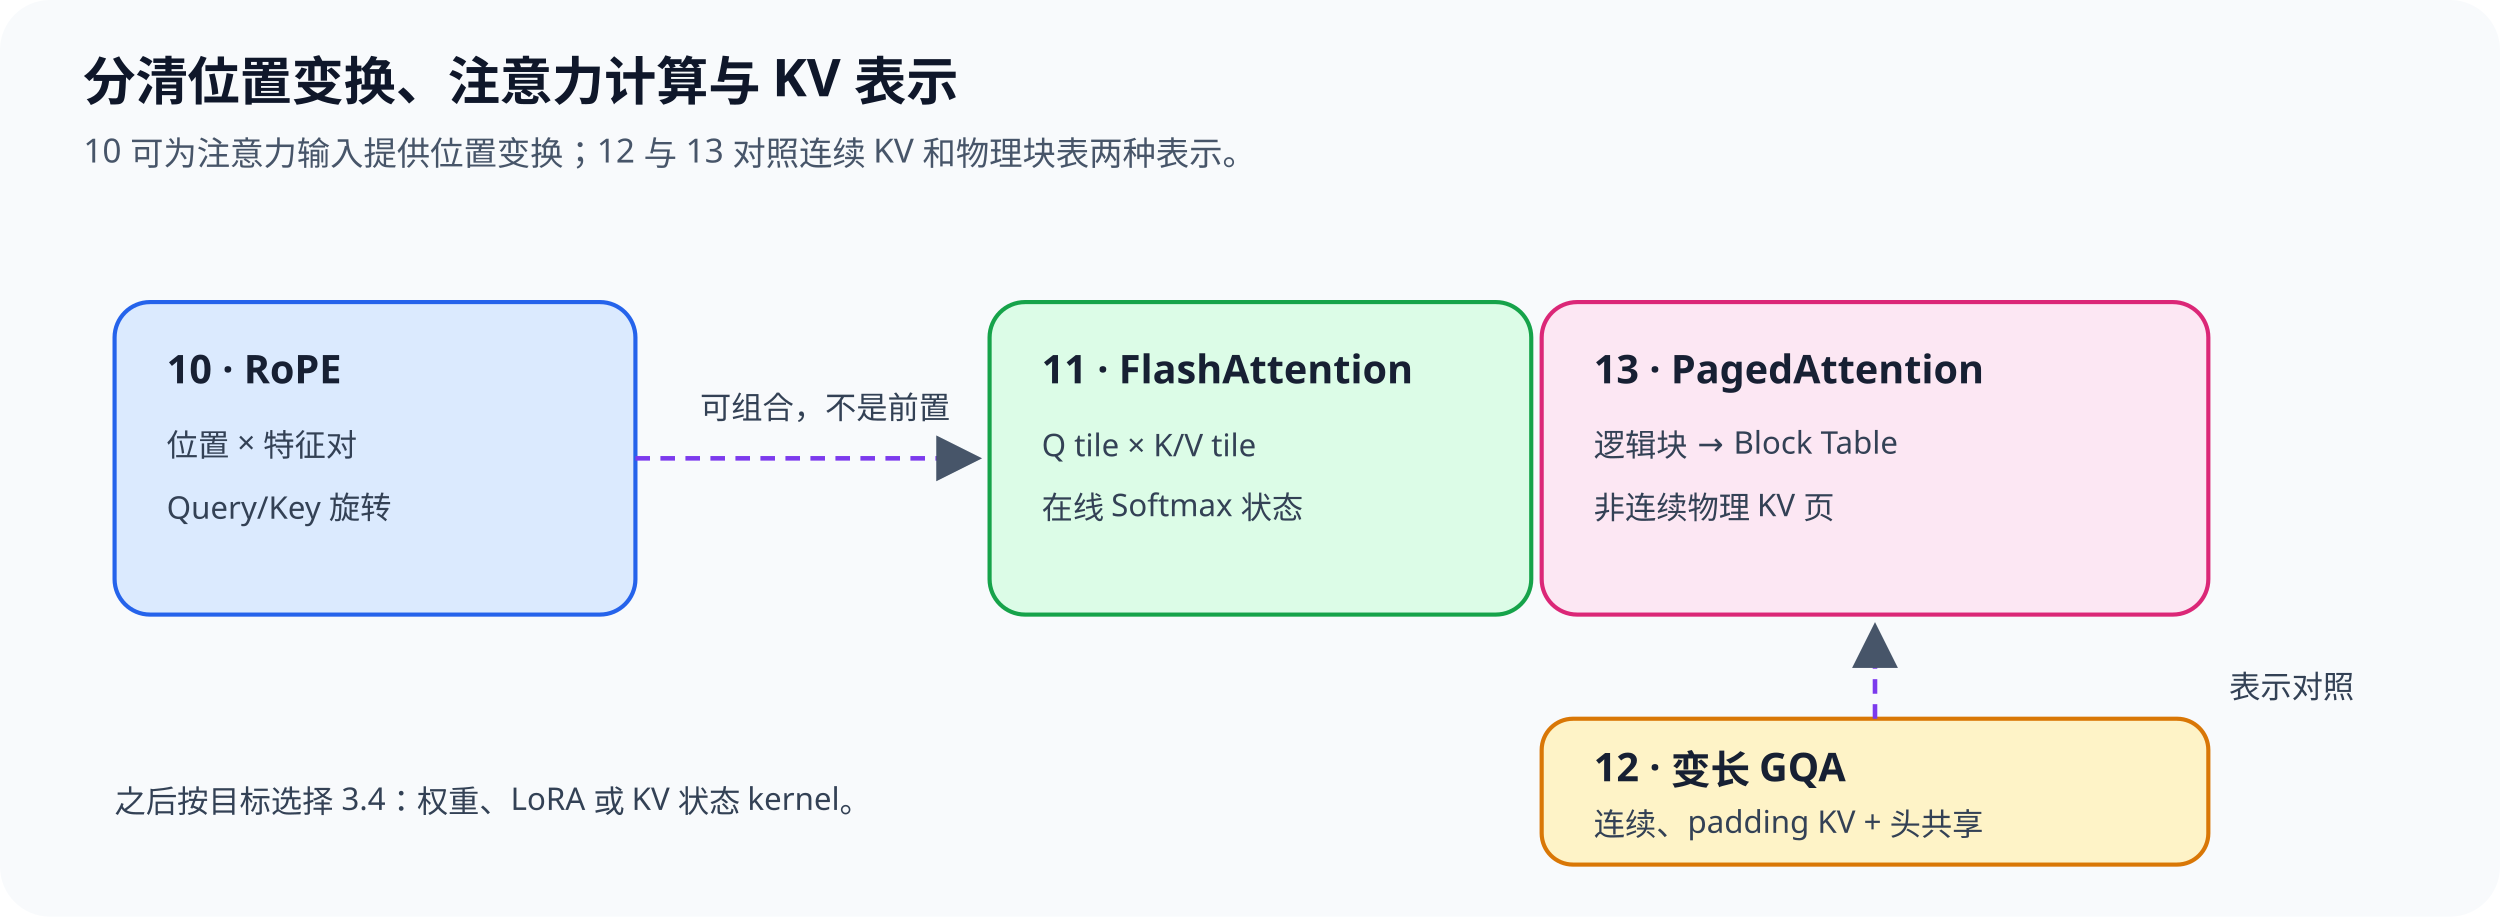
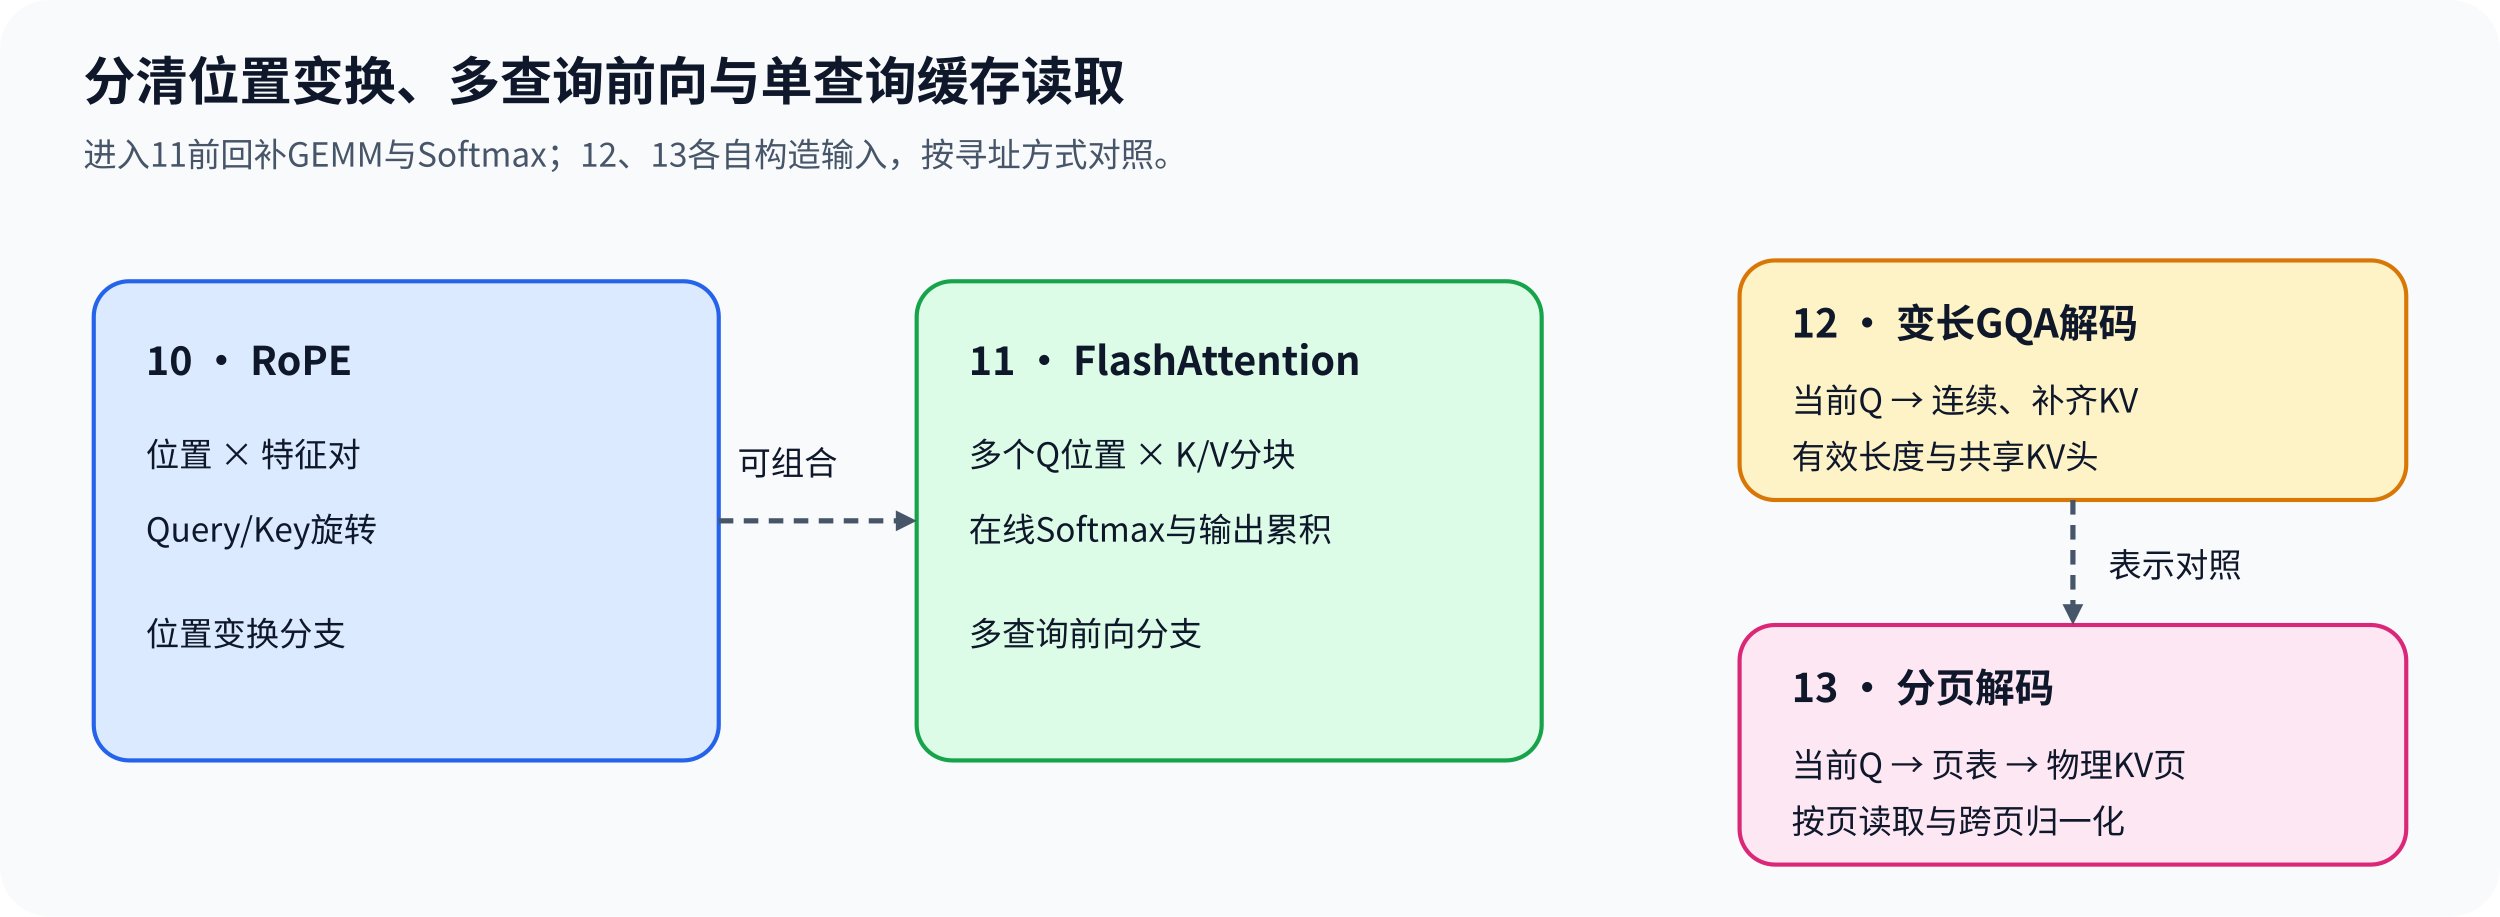
<svg xmlns="http://www.w3.org/2000/svg" width="1200" height="440" viewBox="0 0 1200 440" role="img" aria-labelledby="title desc">
  <defs>
-     <marker id="arrow" markerWidth="10" markerHeight="10" refX="8" refY="5" orient="auto">
+     <marker id="arrow" markerWidth="10" markerHeight="10" refX="10" refY="5" orient="auto" markerUnits="userSpaceOnUse">
      <path d="M0 0L10 5L0 10Z" fill="#475569" />
    </marker>
-     <style>.title{font:700 25px sans-serif;fill:#0f172a}.sub{font:16px sans-serif;fill:#475569}.head{font:700 19px sans-serif;fill:#172033}.body{font:15px sans-serif;fill:#334155}.line{fill:none;stroke:#475569;stroke-width:2.4;marker-end:url(#arrow)}.compare{fill:none;stroke:#7c3aed;stroke-width:2.2;stroke-dasharray:7 5;marker-end:url(#arrow)}</style>
  </defs>
-   <rect width="1200" height="440" rx="24" fill="#f8fafc" />
-   <text x="40" y="48" class="title">分清位置变换、注意力计算与 KV 表示</text>
-   <text x="40" y="78" class="sub">10 可为注意力输入提供位置变换；12 与 13 对照连续 KV 和物理块表两种表示。</text>
-   <rect x="55" y="145" width="250" height="150" rx="17" fill="#dbeafe" stroke="#2563eb" stroke-width="2" />
-   <text x="80" y="184" class="head">10 · RoPE</text>
-   <text x="80" y="219" class="body">位置 × 特征对</text>
-   <text x="80" y="249" class="body">Query/Key 旋转</text>
-   <rect x="475" y="145" width="260" height="150" rx="17" fill="#dcfce7" stroke="#16a34a" stroke-width="2" />
-   <text x="500" y="184" class="head">11 · FlashAttention</text>
-   <text x="500" y="219" class="body">Q tile × K/V tile</text>
-   <text x="500" y="249" class="body">在线 Softmax 状态</text>
-   <path d="M305 220H467" class="compare" />
-   <text x="336" y="201" class="body">可组合，不是前置</text>
-   <rect x="740" y="345" width="320" height="70" rx="15" fill="#fef3c7" stroke="#d97706" stroke-width="2" />
-   <text x="765" y="375" class="head">12 · 变长 GQA</text>
-   <text x="765" y="401" class="body">连续、padding KV + 头共享</text>
-   <rect x="740" y="145" width="320" height="150" rx="17" fill="#fce7f3" stroke="#db2777" stroke-width="2" />
-   <text x="765" y="184" class="head">13 · PagedAttention</text>
-   <text x="765" y="219" class="body">逻辑块 → Block Table</text>
-   <text x="765" y="249" class="body">非连续物理 KV 页</text>
-   <path d="M900 345V303" class="compare" />
-   <text x="1070" y="335" class="body">表示对照</text>
-   <text x="55" y="390" class="body">之后按目标选择 3.4：权重、LoRA 或 KV 状态 kernel。</text>
+   <style>text{font-family:'Noto Sans CJK SC',sans-serif;fill:#0f172a}.title{font-size:25px;font-weight:700}.sub{font-size:16px;fill:#475569}.head{font-size:19px;font-weight:700}.body{font-size:16px}.compare{fill:none;stroke:#475569;stroke-width:2.5;stroke-dasharray:7 5;marker-end:url(#arrow)}</style>
+   <rect width="1200" height="440" rx="24" fill="#f8fafc" data-layout-role="panel" />
+   <text x="40" y="48" class="title">分清位置变换、多查询前向与单查询缓存读取</text>
+   <text x="40" y="80" class="sub">进入11前回补GEMM与Softmax；12、13各自构造输入，按寻址方式对照。</text>
+   <rect x="45" y="135" width="300" height="230" rx="17" fill="#dbeafe" stroke="#2563eb" stroke-width="2" />
+   <text x="70" y="180" class="head">10 · RoPE</text>
+   <text x="70" y="224" class="body">位置 × 特征对</text>
+   <text x="70" y="260" class="body">Query/Key旋转</text>
+   <text x="70" y="310" class="body">位置变换分支</text>
+   <rect x="440" y="135" width="300" height="230" rx="17" fill="#dcfce7" stroke="#16a34a" stroke-width="2" />
+   <text x="465" y="180" class="head">11 · FlashAttention</text>
+   <text x="465" y="224" class="body">多个Q位置 × K/V分块</text>
+   <text x="465" y="260" class="body">在线Softmax与输出累积</text>
+   <text x="465" y="310" class="body">多查询前向分支</text>
+   <rect x="835" y="125" width="320" height="115" rx="17" fill="#fef3c7" stroke="#d97706" stroke-width="2" />
+   <text x="860" y="162" class="head">12 · 变长GQA解码</text>
+   <text x="860" y="198" class="body">当前Q → 连续、补齐KV</text>
+   <text x="860" y="225" class="body">有效长度与共享KV头</text>
+   <rect x="835" y="300" width="320" height="115" rx="17" fill="#fce7f3" stroke="#db2777" stroke-width="2" />
+   <text x="860" y="337" class="head">13 · 分页解码</text>
+   <text x="860" y="373" class="body">当前Q → 页表 → 物理KV页</text>
+   <text x="860" y="400" class="body">按页读取与跨页归一化</text>
+   <path d="M345 250H440" class="compare" />
+   <text x="354" y="228" class="body">可组合</text>
+   <path d="M995 240V300" class="compare" />
+   <text x="1012" y="277" class="body">表示对照</text>
</svg>
